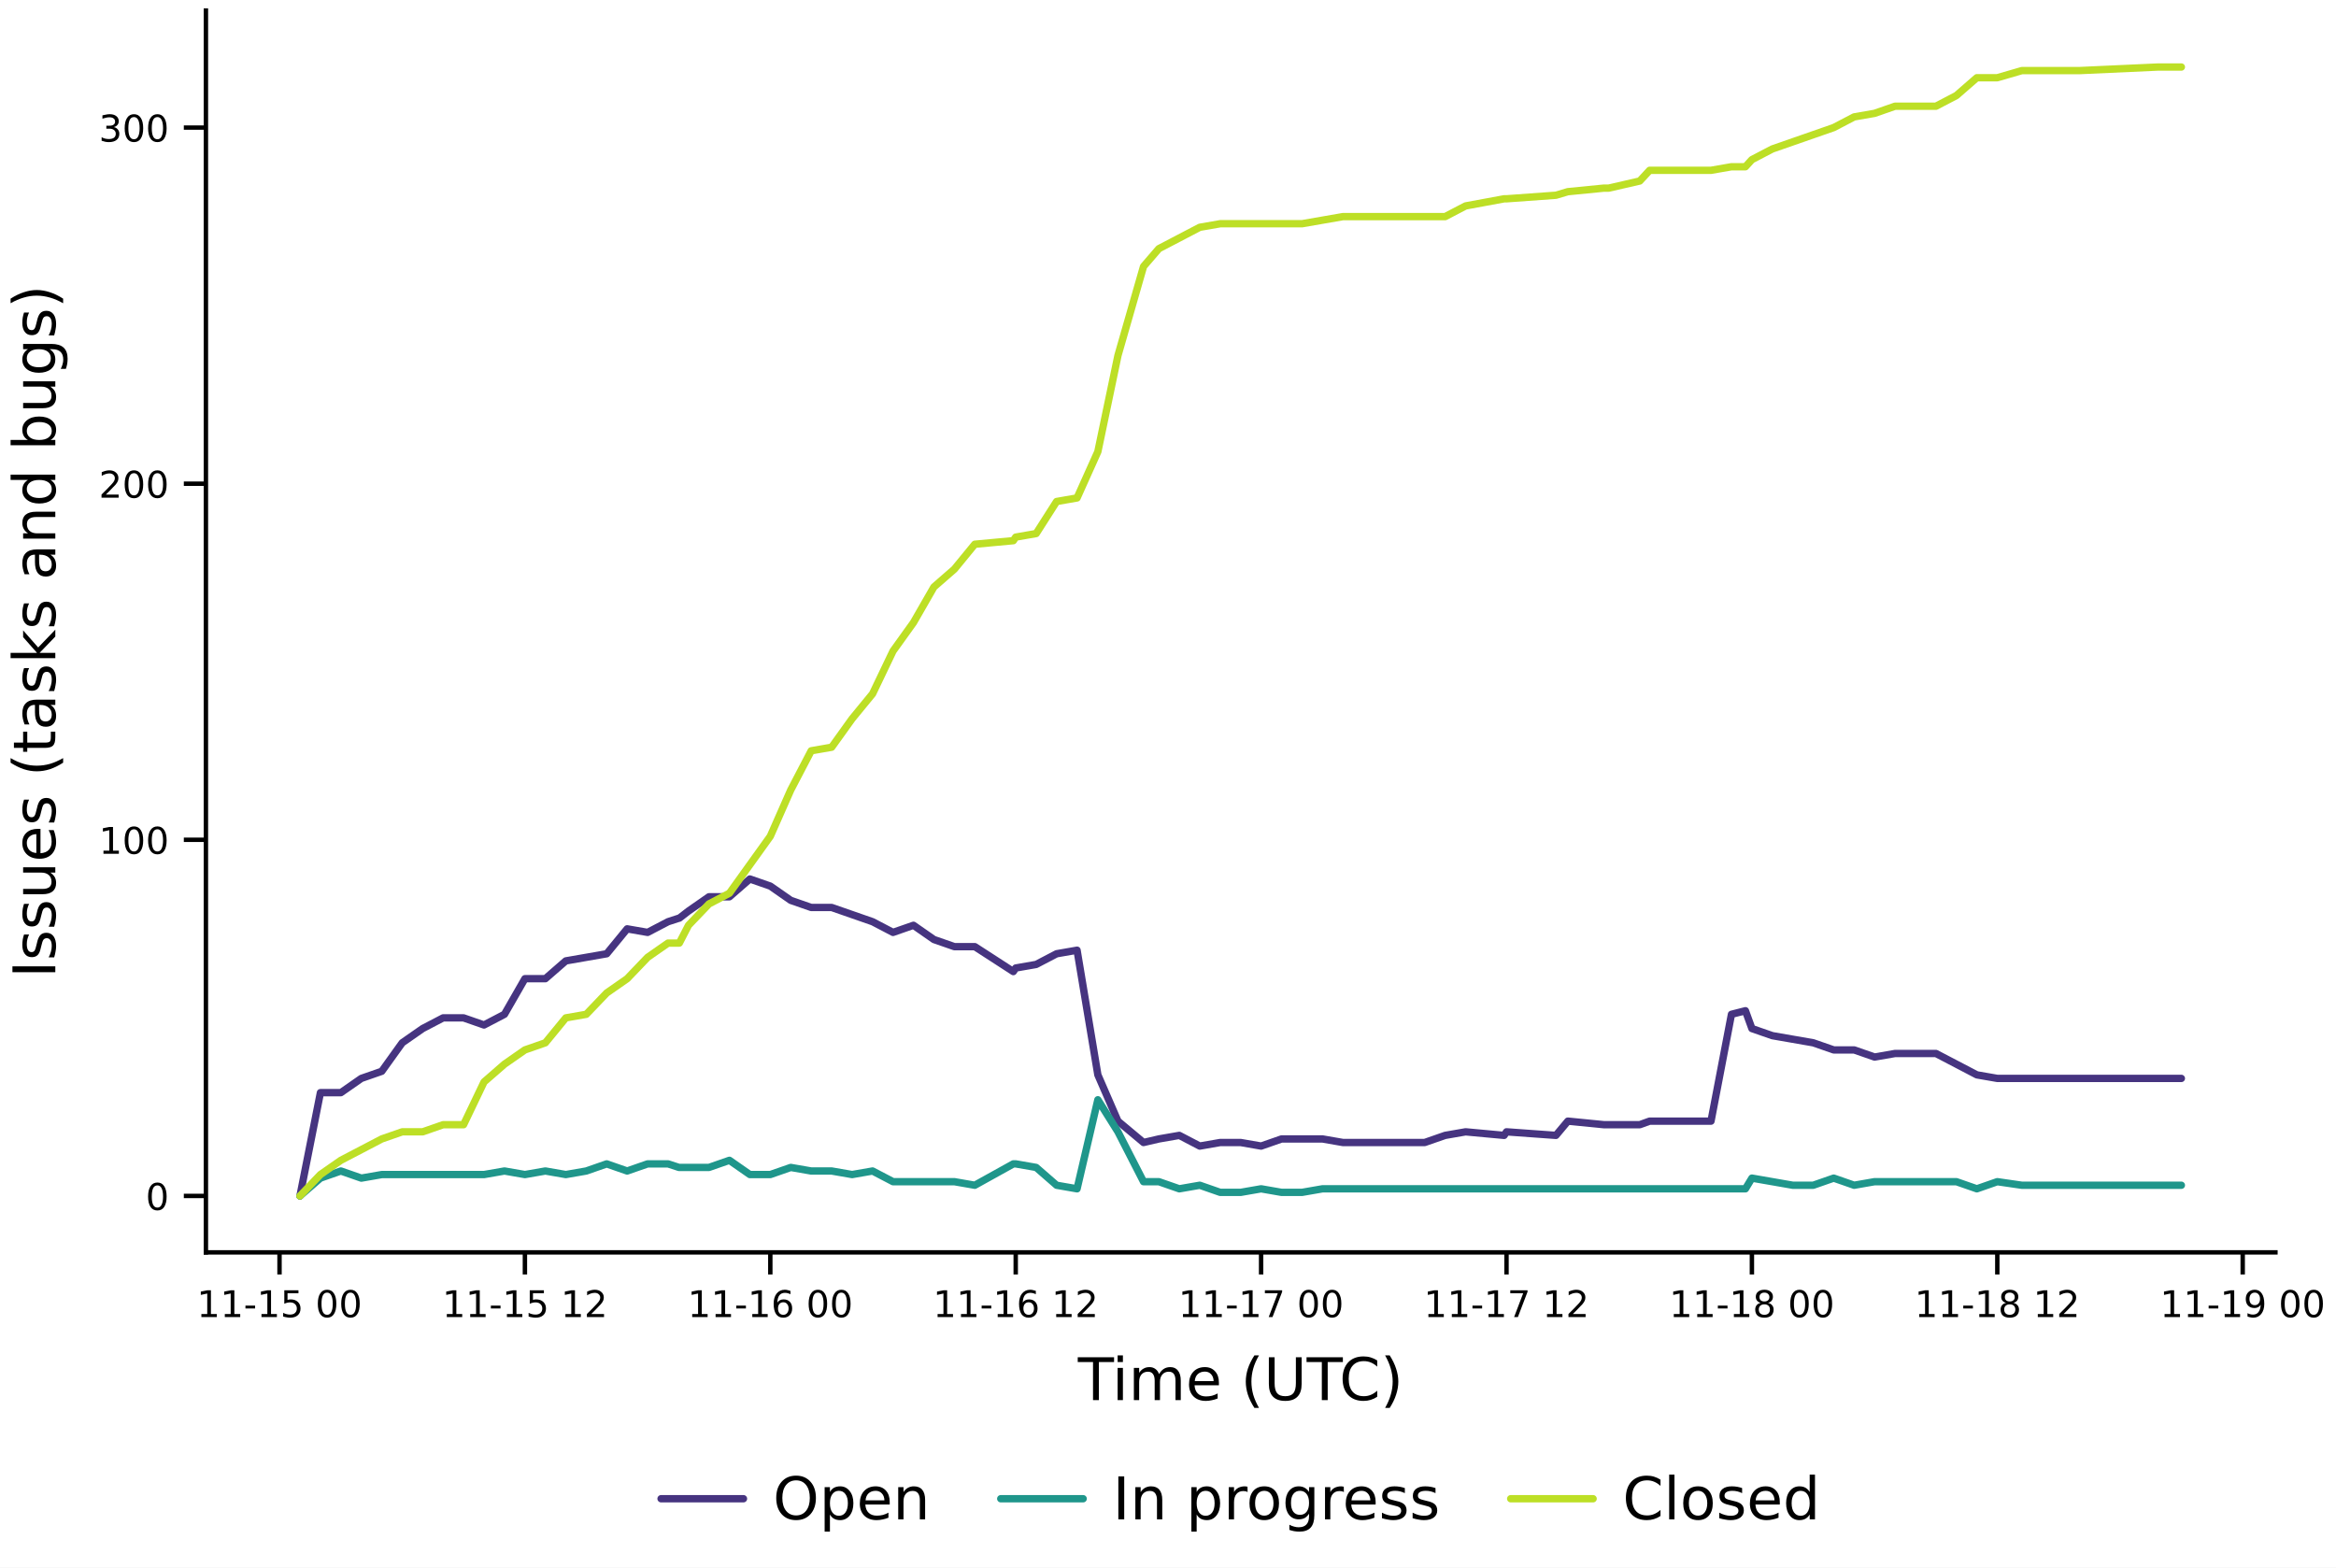
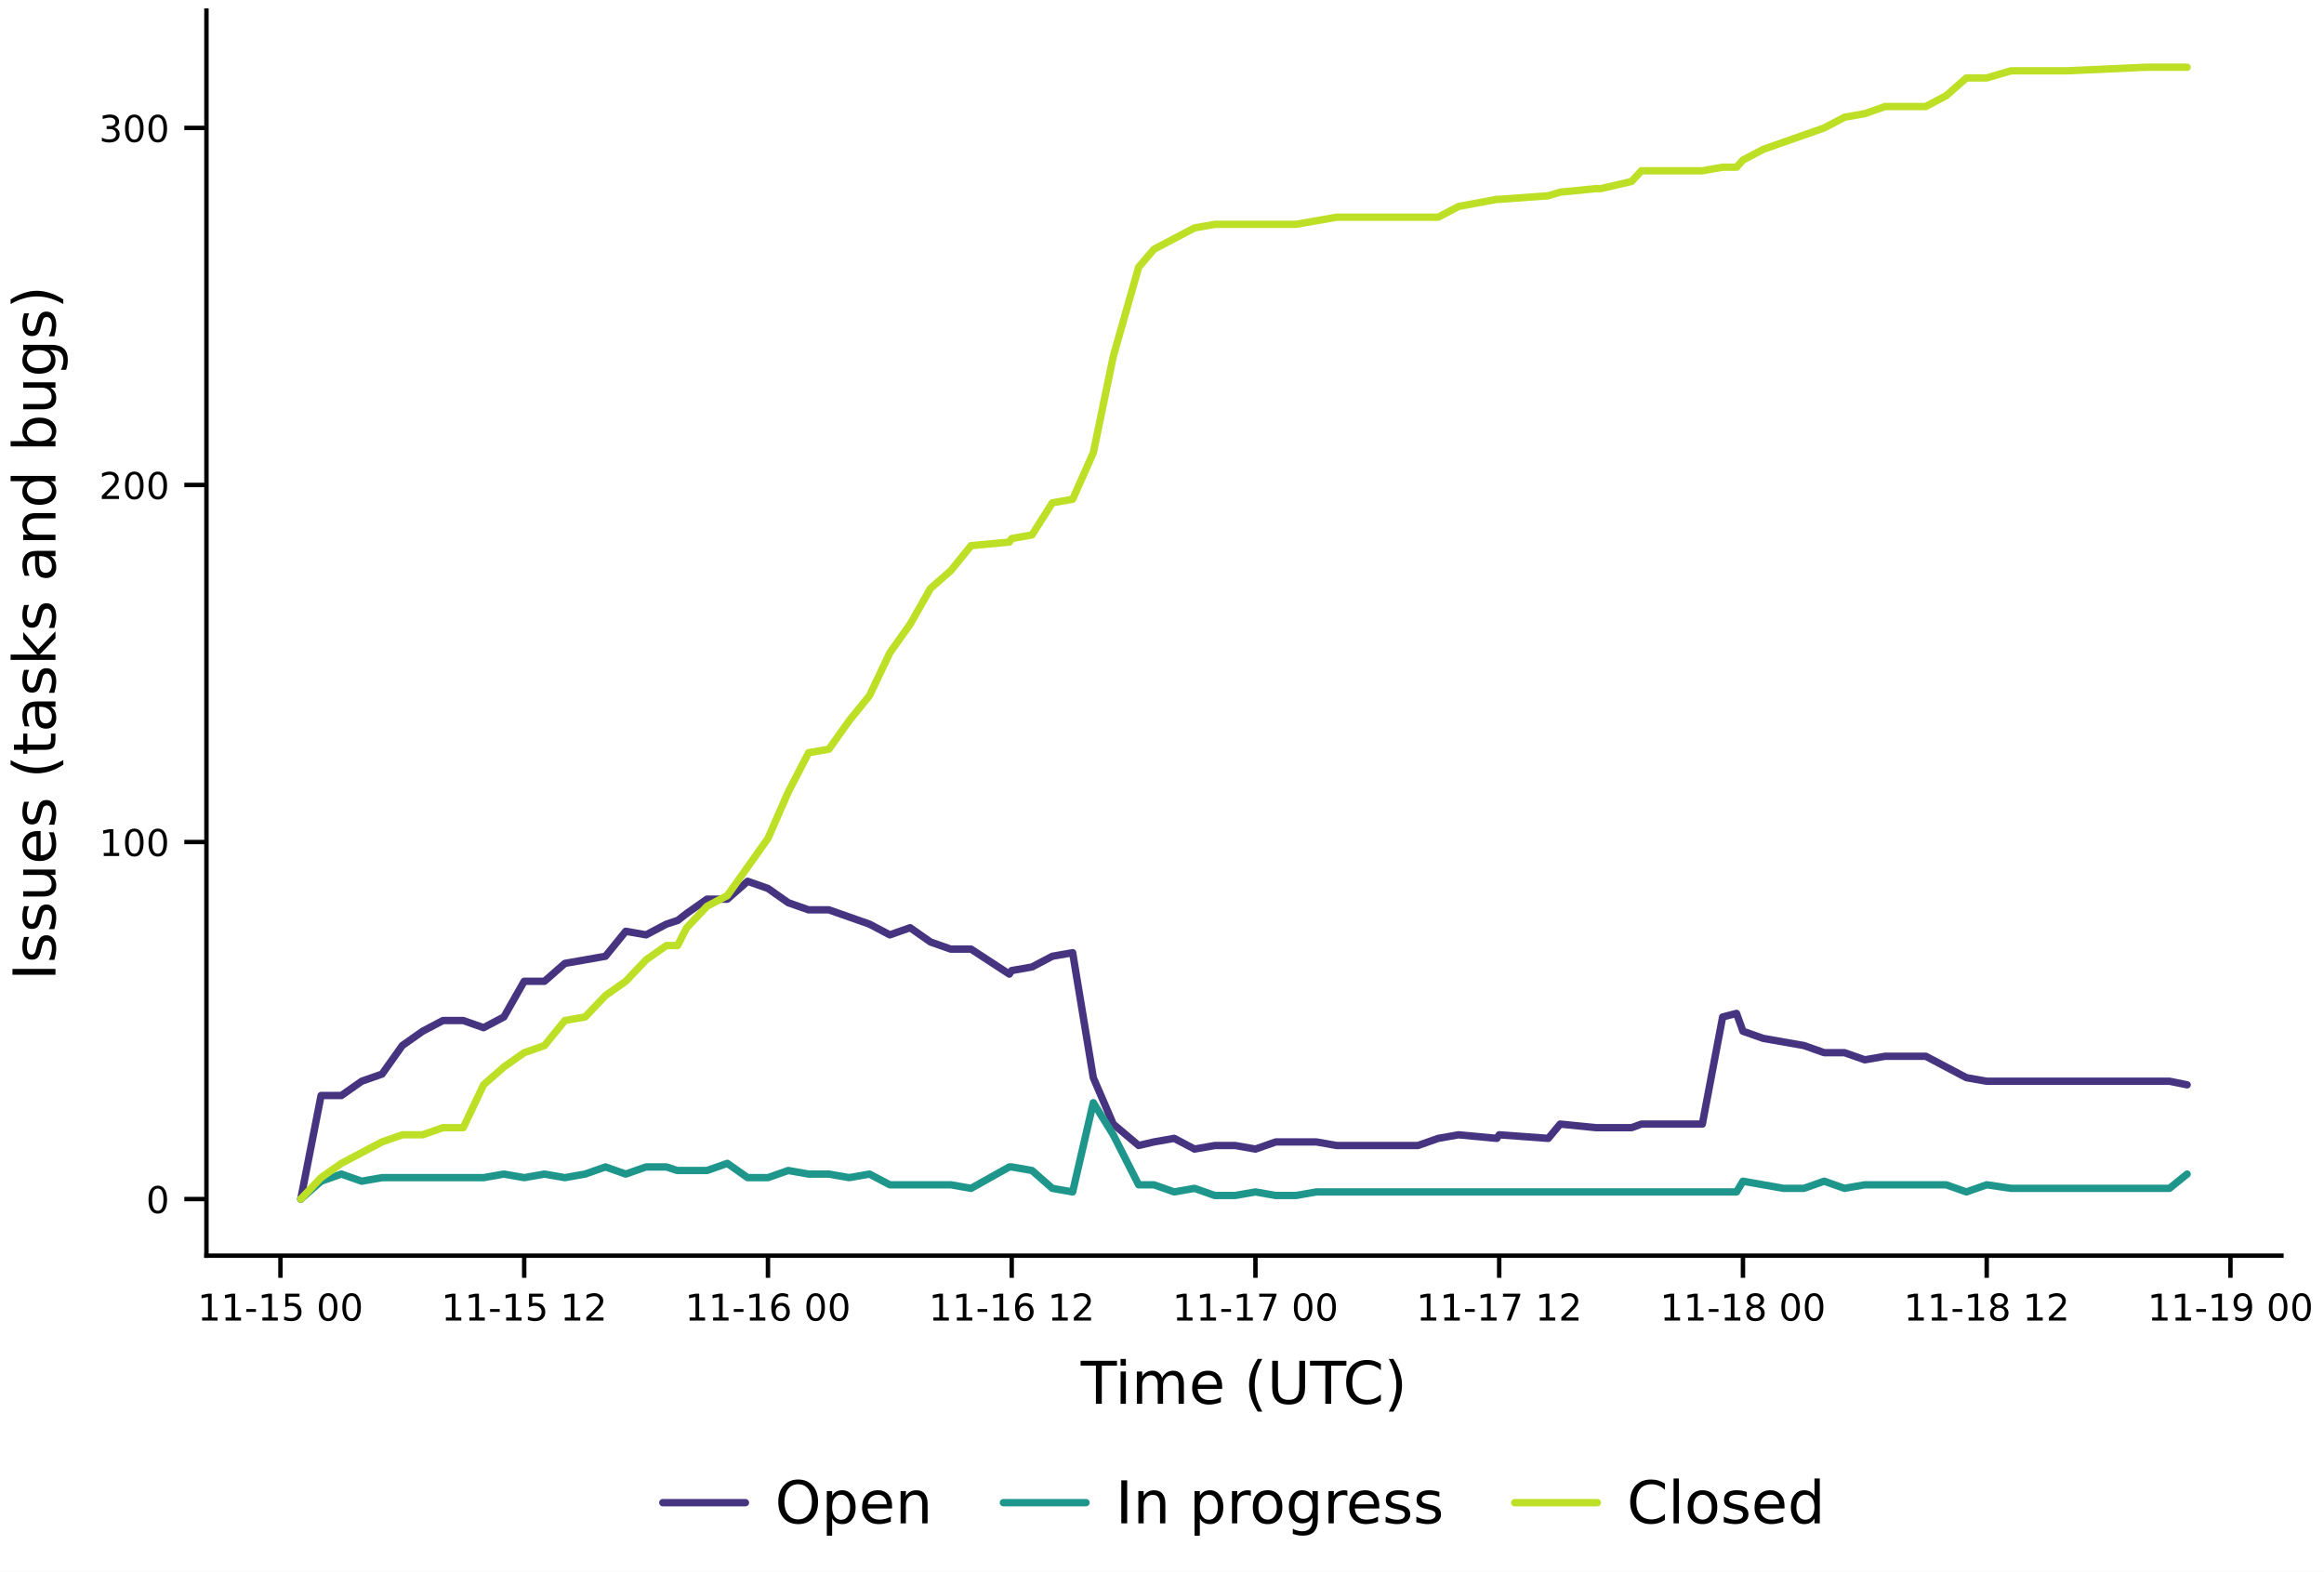
- <svg xmlns="http://www.w3.org/2000/svg" xmlns:xlink="http://www.w3.org/1999/xlink" width="317.489pt" height="213.046pt" viewBox="0 0 317.489 213.046" version="1.1">
+ <svg xmlns="http://www.w3.org/2000/svg" xmlns:xlink="http://www.w3.org/1999/xlink" width="315.025pt" height="213.046pt" viewBox="0 0 315.025 213.046" version="1.1">
  <defs>
    <style type="text/css">*{stroke-linejoin: round; stroke-linecap: butt}</style>
  </defs>
  <g id="figure_1">
    <g id="patch_1">
-       <path d="M 0 213.046  L 317.489 213.046  L 317.489 0  L 0 0  z " style="fill: #ffffff" />
+       <path d="M 0 213.046  L 315.025 213.046  L 315.025 0  L 0 0  z " style="fill: #ffffff" />
    </g>
    <g id="axes_1">
      <g id="patch_2">
        <path d="M 27.984 170.203  L 309.256 170.203  L 309.256 1.44  L 27.984 1.44  z " style="fill: #ffffff" />
      </g>
      <g id="matplotlib.axis_1">
        <g id="xtick_1">
          <g id="line2d_1">
            <defs>
-               <path id="m0a52998c69" d="M 0 0  L 0 3  " style="stroke: #000000; stroke-width: 0.6" />
+               <path id="m850ba866b7" d="M 0 0  L 0 3  " style="stroke: #000000; stroke-width: 0.6" />
            </defs>
            <g>
-               <use xlink:href="#m0a52998c69" x="37.99" y="170.203" style="stroke: #000000; stroke-width: 0.6" />
+               <use xlink:href="#m850ba866b7" x="38.016" y="170.203" style="stroke: #000000; stroke-width: 0.6" />
            </g>
          </g>
          <g id="text_1">
-             <text style="font-size: 5px; font-family: 'DejaVu Sans', sans-serif; text-anchor: middle" x="37.99" y="179.002" transform="rotate(-0 37.99008 179.0017)">11-15 00</text>
+             <text style="font-size: 5px; font-family: 'DejaVu Sans', sans-serif; text-anchor: middle" x="38.016" y="179.002" transform="rotate(-0 38.01602 179.0017)">11-15 00</text>
          </g>
        </g>
        <g id="xtick_2">
          <g id="line2d_2">
            <g>
-               <use xlink:href="#m0a52998c69" x="71.342" y="170.203" style="stroke: #000000; stroke-width: 0.6" />
+               <use xlink:href="#m850ba866b7" x="71.057" y="170.203" style="stroke: #000000; stroke-width: 0.6" />
            </g>
          </g>
          <g id="text_2">
-             <text style="font-size: 5px; font-family: 'DejaVu Sans', sans-serif; text-anchor: middle" x="71.342" y="179.002" transform="rotate(-0 71.34242 179.0017)">11-15 12</text>
+             <text style="font-size: 5px; font-family: 'DejaVu Sans', sans-serif; text-anchor: middle" x="71.057" y="179.002" transform="rotate(-0 71.05711 179.0017)">11-15 12</text>
          </g>
        </g>
        <g id="xtick_3">
          <g id="line2d_3">
            <g>
-               <use xlink:href="#m0a52998c69" x="104.695" y="170.203" style="stroke: #000000; stroke-width: 0.6" />
+               <use xlink:href="#m850ba866b7" x="104.098" y="170.203" style="stroke: #000000; stroke-width: 0.6" />
            </g>
          </g>
          <g id="text_3">
-             <text style="font-size: 5px; font-family: 'DejaVu Sans', sans-serif; text-anchor: middle" x="104.695" y="179.002" transform="rotate(-0 104.6948 179.0017)">11-16 00</text>
+             <text style="font-size: 5px; font-family: 'DejaVu Sans', sans-serif; text-anchor: middle" x="104.098" y="179.002" transform="rotate(-0 104.0982 179.0017)">11-16 00</text>
          </g>
        </g>
        <g id="xtick_4">
          <g id="line2d_4">
            <g>
-               <use xlink:href="#m0a52998c69" x="138.047" y="170.203" style="stroke: #000000; stroke-width: 0.6" />
+               <use xlink:href="#m850ba866b7" x="137.139" y="170.203" style="stroke: #000000; stroke-width: 0.6" />
            </g>
          </g>
          <g id="text_4">
-             <text style="font-size: 5px; font-family: 'DejaVu Sans', sans-serif; text-anchor: middle" x="138.047" y="179.002" transform="rotate(-0 138.0471 179.0017)">11-16 12</text>
+             <text style="font-size: 5px; font-family: 'DejaVu Sans', sans-serif; text-anchor: middle" x="137.139" y="179.002" transform="rotate(-0 137.1393 179.0017)">11-16 12</text>
          </g>
        </g>
        <g id="xtick_5">
          <g id="line2d_5">
            <g>
-               <use xlink:href="#m0a52998c69" x="171.399" y="170.203" style="stroke: #000000; stroke-width: 0.6" />
+               <use xlink:href="#m850ba866b7" x="170.18" y="170.203" style="stroke: #000000; stroke-width: 0.6" />
            </g>
          </g>
          <g id="text_5">
-             <text style="font-size: 5px; font-family: 'DejaVu Sans', sans-serif; text-anchor: middle" x="171.399" y="179.002" transform="rotate(-0 171.3995 179.0017)">11-17 00</text>
+             <text style="font-size: 5px; font-family: 'DejaVu Sans', sans-serif; text-anchor: middle" x="170.18" y="179.002" transform="rotate(-0 170.1804 179.0017)">11-17 00</text>
          </g>
        </g>
        <g id="xtick_6">
          <g id="line2d_6">
            <g>
-               <use xlink:href="#m0a52998c69" x="204.752" y="170.203" style="stroke: #000000; stroke-width: 0.6" />
+               <use xlink:href="#m850ba866b7" x="203.221" y="170.203" style="stroke: #000000; stroke-width: 0.6" />
            </g>
          </g>
          <g id="text_6">
-             <text style="font-size: 5px; font-family: 'DejaVu Sans', sans-serif; text-anchor: middle" x="204.752" y="179.002" transform="rotate(-0 204.7518 179.0017)">11-17 12</text>
+             <text style="font-size: 5px; font-family: 'DejaVu Sans', sans-serif; text-anchor: middle" x="203.221" y="179.002" transform="rotate(-0 203.2215 179.0017)">11-17 12</text>
          </g>
        </g>
        <g id="xtick_7">
          <g id="line2d_7">
            <g>
-               <use xlink:href="#m0a52998c69" x="238.104" y="170.203" style="stroke: #000000; stroke-width: 0.6" />
+               <use xlink:href="#m850ba866b7" x="236.263" y="170.203" style="stroke: #000000; stroke-width: 0.6" />
            </g>
          </g>
          <g id="text_7">
-             <text style="font-size: 5px; font-family: 'DejaVu Sans', sans-serif; text-anchor: middle" x="238.104" y="179.002" transform="rotate(-0 238.1042 179.0017)">11-18 00</text>
+             <text style="font-size: 5px; font-family: 'DejaVu Sans', sans-serif; text-anchor: middle" x="236.263" y="179.002" transform="rotate(-0 236.2625 179.0017)">11-18 00</text>
          </g>
        </g>
        <g id="xtick_8">
          <g id="line2d_8">
            <g>
-               <use xlink:href="#m0a52998c69" x="271.456" y="170.203" style="stroke: #000000; stroke-width: 0.6" />
+               <use xlink:href="#m850ba866b7" x="269.304" y="170.203" style="stroke: #000000; stroke-width: 0.6" />
            </g>
          </g>
          <g id="text_8">
-             <text style="font-size: 5px; font-family: 'DejaVu Sans', sans-serif; text-anchor: middle" x="271.456" y="179.002" transform="rotate(-0 271.4565 179.0017)">11-18 12</text>
+             <text style="font-size: 5px; font-family: 'DejaVu Sans', sans-serif; text-anchor: middle" x="269.304" y="179.002" transform="rotate(-0 269.3036 179.0017)">11-18 12</text>
          </g>
        </g>
        <g id="xtick_9">
          <g id="line2d_9">
            <g>
-               <use xlink:href="#m0a52998c69" x="304.809" y="170.203" style="stroke: #000000; stroke-width: 0.6" />
+               <use xlink:href="#m850ba866b7" x="302.345" y="170.203" style="stroke: #000000; stroke-width: 0.6" />
            </g>
          </g>
          <g id="text_9">
-             <text style="font-size: 5px; font-family: 'DejaVu Sans', sans-serif; text-anchor: middle" x="304.809" y="179.002" transform="rotate(-0 304.8088 179.0017)">11-19 00</text>
+             <text style="font-size: 5px; font-family: 'DejaVu Sans', sans-serif; text-anchor: middle" x="302.345" y="179.002" transform="rotate(-0 302.3447 179.0017)">11-19 00</text>
          </g>
        </g>
        <g id="text_10">
          <text style="font-size: 8px; font-family: 'DejaVu Sans', sans-serif; text-anchor: middle" x="168.62" y="190.282" transform="rotate(-0 168.6201 190.2816)">Time (UTC)</text>
        </g>
      </g>
      <g id="matplotlib.axis_2">
        <g id="ytick_1">
          <g id="line2d_10">
            <defs>
-               <path id="mfeaa191bbc" d="M 0 0  L -3 0  " style="stroke: #000000; stroke-width: 0.6" />
+               <path id="m9716263b7c" d="M 0 0  L -3 0  " style="stroke: #000000; stroke-width: 0.6" />
            </defs>
            <g>
-               <use xlink:href="#mfeaa191bbc" x="27.984" y="162.532" style="stroke: #000000; stroke-width: 0.6" />
+               <use xlink:href="#m9716263b7c" x="27.984" y="162.532" style="stroke: #000000; stroke-width: 0.6" />
            </g>
          </g>
          <g id="text_11">
            <text style="font-size: 5px; font-family: 'DejaVu Sans', sans-serif; text-anchor: end" x="22.984" y="164.431" transform="rotate(-0 22.98438 164.4312)">0</text>
          </g>
        </g>
        <g id="ytick_2">
          <g id="line2d_11">
            <g>
-               <use xlink:href="#mfeaa191bbc" x="27.984" y="114.134" style="stroke: #000000; stroke-width: 0.6" />
+               <use xlink:href="#m9716263b7c" x="27.984" y="114.134" style="stroke: #000000; stroke-width: 0.6" />
            </g>
          </g>
          <g id="text_12">
            <text style="font-size: 5px; font-family: 'DejaVu Sans', sans-serif; text-anchor: end" x="22.984" y="116.034" transform="rotate(-0 22.98438 116.0335)">100</text>
          </g>
        </g>
        <g id="ytick_3">
          <g id="line2d_12">
            <g>
-               <use xlink:href="#mfeaa191bbc" x="27.984" y="65.736" style="stroke: #000000; stroke-width: 0.6" />
+               <use xlink:href="#m9716263b7c" x="27.984" y="65.736" style="stroke: #000000; stroke-width: 0.6" />
            </g>
          </g>
          <g id="text_13">
            <text style="font-size: 5px; font-family: 'DejaVu Sans', sans-serif; text-anchor: end" x="22.984" y="67.636" transform="rotate(-0 22.98438 67.63579)">200</text>
          </g>
        </g>
        <g id="ytick_4">
          <g id="line2d_13">
            <g>
-               <use xlink:href="#mfeaa191bbc" x="27.984" y="17.339" style="stroke: #000000; stroke-width: 0.6" />
+               <use xlink:href="#m9716263b7c" x="27.984" y="17.339" style="stroke: #000000; stroke-width: 0.6" />
            </g>
          </g>
          <g id="text_14">
            <text style="font-size: 5px; font-family: 'DejaVu Sans', sans-serif; text-anchor: end" x="22.984" y="19.238" transform="rotate(-0 22.98438 19.23807)">300</text>
          </g>
        </g>
        <g id="text_15">
          <text style="font-size: 8px; font-family: 'DejaVu Sans', sans-serif; text-anchor: middle" x="7.519" y="85.821" transform="rotate(-90 7.51875 85.82143)">Issues (tasks and bugs)</text>
        </g>
      </g>
      <g id="line2d_14">
-         <path d="M 40.769 162.532  L 43.549 148.496  L 46.328 148.496  L 49.108 146.561  L 51.887 145.593  L 54.666 141.721  L 57.446 139.785  L 60.225 138.333  L 63.004 138.333  L 65.784 139.301  L 68.563 137.849  L 71.342 133.009  L 74.122 133.009  L 76.901 130.589  L 79.681 130.105  L 82.46 129.621  L 85.239 126.234  L 88.019 126.718  L 90.798 125.266  L 92.28 124.782  L 92.327 124.782  L 93.577 123.814  L 96.357 121.878  L 99.136 121.878  L 101.915 119.458  L 104.695 120.426  L 107.474 122.362  L 110.253 123.33  L 113.033 123.33  L 115.812 124.298  L 118.592 125.266  L 121.371 126.718  L 124.15 125.75  L 126.93 127.685  L 129.709 128.653  L 132.488 128.653  L 137.723 132.041  L 138.047 131.557  L 140.826 131.073  L 143.606 129.621  L 146.385 129.137  L 149.211 146.077  L 151.944 152.368  L 155.418 155.272  L 157.503 154.788  L 160.282 154.304  L 163.061 155.756  L 165.841 155.272  L 168.62 155.272  L 171.399 155.756  L 174.179 154.788  L 176.958 154.788  L 179.738 154.788  L 182.517 155.272  L 185.296 155.272  L 188.076 155.272  L 190.855 155.272  L 193.634 155.272  L 196.414 154.304  L 199.193 153.82  L 204.428 154.304  L 204.752 153.82  L 211.469 154.304  L 213.09 152.368  L 218 152.852  L 218.649 152.852  L 222.864 152.852  L 224.207 152.368  L 226.987 152.368  L 229.766 152.368  L 232.545 152.368  L 235.325 137.849  L 237.224 137.365  L 238.104 139.785  L 240.884 140.753  L 243.663 141.237  L 246.442 141.721  L 249.222 142.689  L 252.001 142.689  L 254.78 143.657  L 257.56 143.173  L 260.339 143.173  L 263.118 143.173  L 265.898 144.625  L 268.677 146.077  L 271.456 146.561  L 274.792 146.561  L 277.062 146.561  L 279.795 146.561  L 282.574 146.561  L 293.274 146.561  L 293.691 146.561  L 296.471 146.561  " clip-path="url(#p3841044fe1)" style="fill: none; stroke: #463480; stroke-linecap: round" />
+         <path d="M 40.769 162.532  L 43.523 148.496  L 46.276 148.496  L 49.03 146.561  L 51.783 145.593  L 54.537 141.721  L 57.29 139.785  L 60.043 138.333  L 62.797 138.333  L 65.55 139.301  L 68.304 137.849  L 71.057 133.009  L 73.811 133.009  L 76.564 130.589  L 79.317 130.105  L 82.071 129.621  L 84.824 126.234  L 87.578 126.718  L 90.331 125.266  L 91.8 124.782  L 91.845 124.782  L 93.084 123.814  L 95.838 121.878  L 98.591 121.878  L 101.345 119.458  L 104.098 120.426  L 106.852 122.362  L 109.605 123.33  L 112.358 123.33  L 115.112 124.298  L 117.865 125.266  L 120.619 126.718  L 123.372 125.75  L 126.126 127.685  L 128.879 128.653  L 131.632 128.653  L 136.818 132.041  L 137.139 131.557  L 139.893 131.073  L 142.646 129.621  L 145.4 129.137  L 148.199 146.077  L 150.906 152.368  L 154.348 155.272  L 156.413 154.788  L 159.167 154.304  L 161.92 155.756  L 164.674 155.272  L 167.427 155.272  L 170.18 155.756  L 172.934 154.788  L 175.687 154.788  L 178.441 154.788  L 181.194 155.272  L 183.947 155.272  L 186.701 155.272  L 189.454 155.272  L 192.208 155.272  L 194.961 154.304  L 197.715 153.82  L 202.9 154.304  L 203.221 153.82  L 209.876 154.304  L 211.482 152.368  L 216.346 152.852  L 216.989 152.852  L 221.165 152.852  L 222.495 152.368  L 225.249 152.368  L 228.002 152.368  L 230.756 152.368  L 233.509 137.849  L 235.391 137.365  L 236.263 139.785  L 239.016 140.753  L 241.769 141.237  L 244.523 141.721  L 247.276 142.689  L 250.03 142.689  L 252.783 143.657  L 255.537 143.173  L 258.29 143.173  L 261.043 143.173  L 263.797 144.625  L 266.55 146.077  L 269.304 146.561  L 272.608 146.561  L 274.856 146.561  L 277.564 146.561  L 280.317 146.561  L 290.918 146.561  L 291.331 146.561  L 294.084 146.561  L 296.471 147.045  " clip-path="url(#pfa83e4c1f5)" style="fill: none; stroke: #463480; stroke-linecap: round" />
      </g>
      <g id="line2d_15">
-         <path d="M 40.769 162.532  L 43.549 160.112  L 46.328 159.144  L 49.108 160.112  L 51.887 159.628  L 54.666 159.628  L 57.446 159.628  L 60.225 159.628  L 63.004 159.628  L 65.784 159.628  L 68.563 159.144  L 71.342 159.628  L 74.122 159.144  L 76.901 159.628  L 79.681 159.144  L 82.46 158.176  L 85.239 159.144  L 88.019 158.176  L 90.798 158.176  L 92.28 158.66  L 92.327 158.66  L 93.577 158.66  L 96.357 158.66  L 99.136 157.692  L 101.915 159.628  L 104.695 159.628  L 107.474 158.66  L 110.253 159.144  L 113.033 159.144  L 115.812 159.628  L 118.592 159.144  L 121.371 160.596  L 124.15 160.596  L 126.93 160.596  L 129.709 160.596  L 132.488 161.08  L 137.723 158.176  L 138.047 158.176  L 140.826 158.66  L 143.606 161.08  L 146.385 161.564  L 149.211 149.464  L 151.944 153.82  L 155.418 160.596  L 157.503 160.596  L 160.282 161.564  L 163.061 161.08  L 165.841 162.048  L 168.62 162.048  L 171.399 161.564  L 174.179 162.048  L 176.958 162.048  L 179.738 161.564  L 182.517 161.564  L 185.296 161.564  L 188.076 161.564  L 190.855 161.564  L 193.634 161.564  L 196.414 161.564  L 199.193 161.564  L 204.428 161.564  L 204.752 161.564  L 211.469 161.564  L 213.09 161.564  L 218 161.564  L 218.649 161.564  L 222.864 161.564  L 224.207 161.564  L 226.987 161.564  L 229.766 161.564  L 232.545 161.564  L 235.325 161.564  L 237.224 161.564  L 238.104 160.112  L 240.884 160.596  L 243.663 161.08  L 246.442 161.08  L 249.222 160.112  L 252.001 161.08  L 254.78 160.596  L 257.56 160.596  L 260.339 160.596  L 263.118 160.596  L 265.898 160.596  L 268.677 161.564  L 271.456 160.596  L 274.792 161.08  L 277.062 161.08  L 279.795 161.08  L 282.574 161.08  L 293.274 161.08  L 293.691 161.08  L 296.471 161.08  " clip-path="url(#p3841044fe1)" style="fill: none; stroke: #1f968b; stroke-linecap: round" />
+         <path d="M 40.769 162.532  L 43.523 160.112  L 46.276 159.144  L 49.03 160.112  L 51.783 159.628  L 54.537 159.628  L 57.29 159.628  L 60.043 159.628  L 62.797 159.628  L 65.55 159.628  L 68.304 159.144  L 71.057 159.628  L 73.811 159.144  L 76.564 159.628  L 79.317 159.144  L 82.071 158.176  L 84.824 159.144  L 87.578 158.176  L 90.331 158.176  L 91.8 158.66  L 91.845 158.66  L 93.084 158.66  L 95.838 158.66  L 98.591 157.692  L 101.345 159.628  L 104.098 159.628  L 106.852 158.66  L 109.605 159.144  L 112.358 159.144  L 115.112 159.628  L 117.865 159.144  L 120.619 160.596  L 123.372 160.596  L 126.126 160.596  L 128.879 160.596  L 131.632 161.08  L 136.818 158.176  L 137.139 158.176  L 139.893 158.66  L 142.646 161.08  L 145.4 161.564  L 148.199 149.464  L 150.906 153.82  L 154.348 160.596  L 156.413 160.596  L 159.167 161.564  L 161.92 161.08  L 164.674 162.048  L 167.427 162.048  L 170.18 161.564  L 172.934 162.048  L 175.687 162.048  L 178.441 161.564  L 181.194 161.564  L 183.947 161.564  L 186.701 161.564  L 189.454 161.564  L 192.208 161.564  L 194.961 161.564  L 197.715 161.564  L 202.9 161.564  L 203.221 161.564  L 209.876 161.564  L 211.482 161.564  L 216.346 161.564  L 216.989 161.564  L 221.165 161.564  L 222.495 161.564  L 225.249 161.564  L 228.002 161.564  L 230.756 161.564  L 233.509 161.564  L 235.391 161.564  L 236.263 160.112  L 239.016 160.596  L 241.769 161.08  L 244.523 161.08  L 247.276 160.112  L 250.03 161.08  L 252.783 160.596  L 255.537 160.596  L 258.29 160.596  L 261.043 160.596  L 263.797 160.596  L 266.55 161.564  L 269.304 160.596  L 272.608 161.08  L 274.856 161.08  L 277.564 161.08  L 280.317 161.08  L 290.918 161.08  L 291.331 161.08  L 294.084 161.08  L 296.471 159.144  " clip-path="url(#pfa83e4c1f5)" style="fill: none; stroke: #1f968b; stroke-linecap: round" />
      </g>
      <g id="line2d_16">
-         <path d="M 40.769 162.532  L 43.549 159.628  L 46.328 157.692  L 49.108 156.24  L 51.887 154.788  L 54.666 153.82  L 57.446 153.82  L 60.225 152.852  L 63.004 152.852  L 65.784 147.045  L 68.563 144.625  L 71.342 142.689  L 74.122 141.721  L 76.901 138.333  L 79.681 137.849  L 82.46 134.945  L 85.239 133.009  L 88.019 130.105  L 90.798 128.169  L 92.28 128.169  L 92.327 128.169  L 93.577 125.75  L 96.357 122.846  L 99.136 121.394  L 101.915 117.522  L 104.695 113.65  L 107.474 107.358  L 110.253 102.035  L 113.033 101.551  L 115.812 97.679  L 118.592 94.291  L 121.371 88.483  L 124.15 84.611  L 126.93 79.772  L 129.709 77.352  L 132.488 73.964  L 137.723 73.48  L 138.047 72.996  L 140.826 72.512  L 143.606 68.156  L 146.385 67.672  L 149.211 61.381  L 151.944 48.313  L 155.418 36.214  L 157.503 33.794  L 160.282 32.342  L 163.061 30.89  L 165.841 30.406  L 168.62 30.406  L 171.399 30.406  L 174.179 30.406  L 176.958 30.406  L 179.738 29.922  L 182.517 29.438  L 185.296 29.438  L 188.076 29.438  L 190.855 29.438  L 193.634 29.438  L 196.414 29.438  L 199.193 27.986  L 204.428 27.018  L 204.752 27.018  L 211.469 26.534  L 213.09 26.05  L 218 25.566  L 218.649 25.566  L 222.864 24.598  L 224.207 23.146  L 226.987 23.146  L 229.766 23.146  L 232.545 23.146  L 235.325 22.662  L 237.224 22.662  L 238.104 21.694  L 240.884 20.243  L 243.663 19.275  L 246.442 18.307  L 249.222 17.339  L 252.001 15.887  L 254.78 15.403  L 257.56 14.435  L 260.339 14.435  L 263.118 14.435  L 265.898 12.983  L 268.677 10.563  L 271.456 10.563  L 274.792 9.595  L 277.062 9.595  L 279.795 9.595  L 282.574 9.595  L 293.274 9.111  L 293.691 9.111  L 296.471 9.111  " clip-path="url(#p3841044fe1)" style="fill: none; stroke: #bddf26; stroke-linecap: round" />
+         <path d="M 40.769 162.532  L 43.523 159.628  L 46.276 157.692  L 49.03 156.24  L 51.783 154.788  L 54.537 153.82  L 57.29 153.82  L 60.043 152.852  L 62.797 152.852  L 65.55 147.045  L 68.304 144.625  L 71.057 142.689  L 73.811 141.721  L 76.564 138.333  L 79.317 137.849  L 82.071 134.945  L 84.824 133.009  L 87.578 130.105  L 90.331 128.169  L 91.8 128.169  L 91.845 128.169  L 93.084 125.75  L 95.838 122.846  L 98.591 121.394  L 101.345 117.522  L 104.098 113.65  L 106.852 107.358  L 109.605 102.035  L 112.358 101.551  L 115.112 97.679  L 117.865 94.291  L 120.619 88.483  L 123.372 84.611  L 126.126 79.772  L 128.879 77.352  L 131.632 73.964  L 136.818 73.48  L 137.139 72.996  L 139.893 72.512  L 142.646 68.156  L 145.4 67.672  L 148.199 61.381  L 150.906 48.313  L 154.348 36.214  L 156.413 33.794  L 159.167 32.342  L 161.92 30.89  L 164.674 30.406  L 167.427 30.406  L 170.18 30.406  L 172.934 30.406  L 175.687 30.406  L 178.441 29.922  L 181.194 29.438  L 183.947 29.438  L 186.701 29.438  L 189.454 29.438  L 192.208 29.438  L 194.961 29.438  L 197.715 27.986  L 202.9 27.018  L 203.221 27.018  L 209.876 26.534  L 211.482 26.05  L 216.346 25.566  L 216.989 25.566  L 221.165 24.598  L 222.495 23.146  L 225.249 23.146  L 228.002 23.146  L 230.756 23.146  L 233.509 22.662  L 235.391 22.662  L 236.263 21.694  L 239.016 20.243  L 241.769 19.275  L 244.523 18.307  L 247.276 17.339  L 250.03 15.887  L 252.783 15.403  L 255.537 14.435  L 258.29 14.435  L 261.043 14.435  L 263.797 12.983  L 266.55 10.563  L 269.304 10.563  L 272.608 9.595  L 274.856 9.595  L 277.564 9.595  L 280.317 9.595  L 290.918 9.111  L 291.331 9.111  L 294.084 9.111  L 296.471 9.111  " clip-path="url(#pfa83e4c1f5)" style="fill: none; stroke: #bddf26; stroke-linecap: round" />
      </g>
      <g id="patch_3">
        <path d="M 27.984 170.203  L 27.984 1.44  " style="fill: none; stroke: #000000; stroke-width: 0.6; stroke-linejoin: miter; stroke-linecap: square" />
      </g>
      <g id="patch_4">
        <path d="M 27.984 170.203  L 309.256 170.203  " style="fill: none; stroke: #000000; stroke-width: 0.6; stroke-linejoin: miter; stroke-linecap: square" />
      </g>
      <g id="legend_1">
        <g id="line2d_17">
          <path d="M 89.846 203.684  L 95.446 203.684  L 101.046 203.684  " style="fill: none; stroke: #463480; stroke-linecap: round" />
        </g>
        <g id="text_16">
          <text style="font-size: 8px; font-family: 'DejaVu Sans', sans-serif; text-anchor: start" x="105.046" y="206.484" transform="rotate(-0 105.0457 206.4837)">Open</text>
        </g>
        <g id="line2d_18">
          <path d="M 136.014 203.684  L 141.614 203.684  L 147.214 203.684  " style="fill: none; stroke: #1f968b; stroke-linecap: round" />
        </g>
        <g id="text_17">
          <text style="font-size: 8px; font-family: 'DejaVu Sans', sans-serif; text-anchor: start" x="151.214" y="206.484" transform="rotate(-0 151.2145 206.4837)">In progress</text>
        </g>
        <g id="line2d_19">
          <path d="M 205.322 203.684  L 210.922 203.684  L 216.522 203.684  " style="fill: none; stroke: #bddf26; stroke-linecap: round" />
        </g>
        <g id="text_18">
          <text style="font-size: 8px; font-family: 'DejaVu Sans', sans-serif; text-anchor: start" x="220.522" y="206.484" transform="rotate(-0 220.522 206.4837)">Closed</text>
        </g>
      </g>
    </g>
  </g>
  <defs>
-     <clipPath id="p3841044fe1">
+     <clipPath id="pfa83e4c1f5">
      <rect x="27.984" y="1.44" width="281.271" height="168.763" />
    </clipPath>
  </defs>
</svg>
